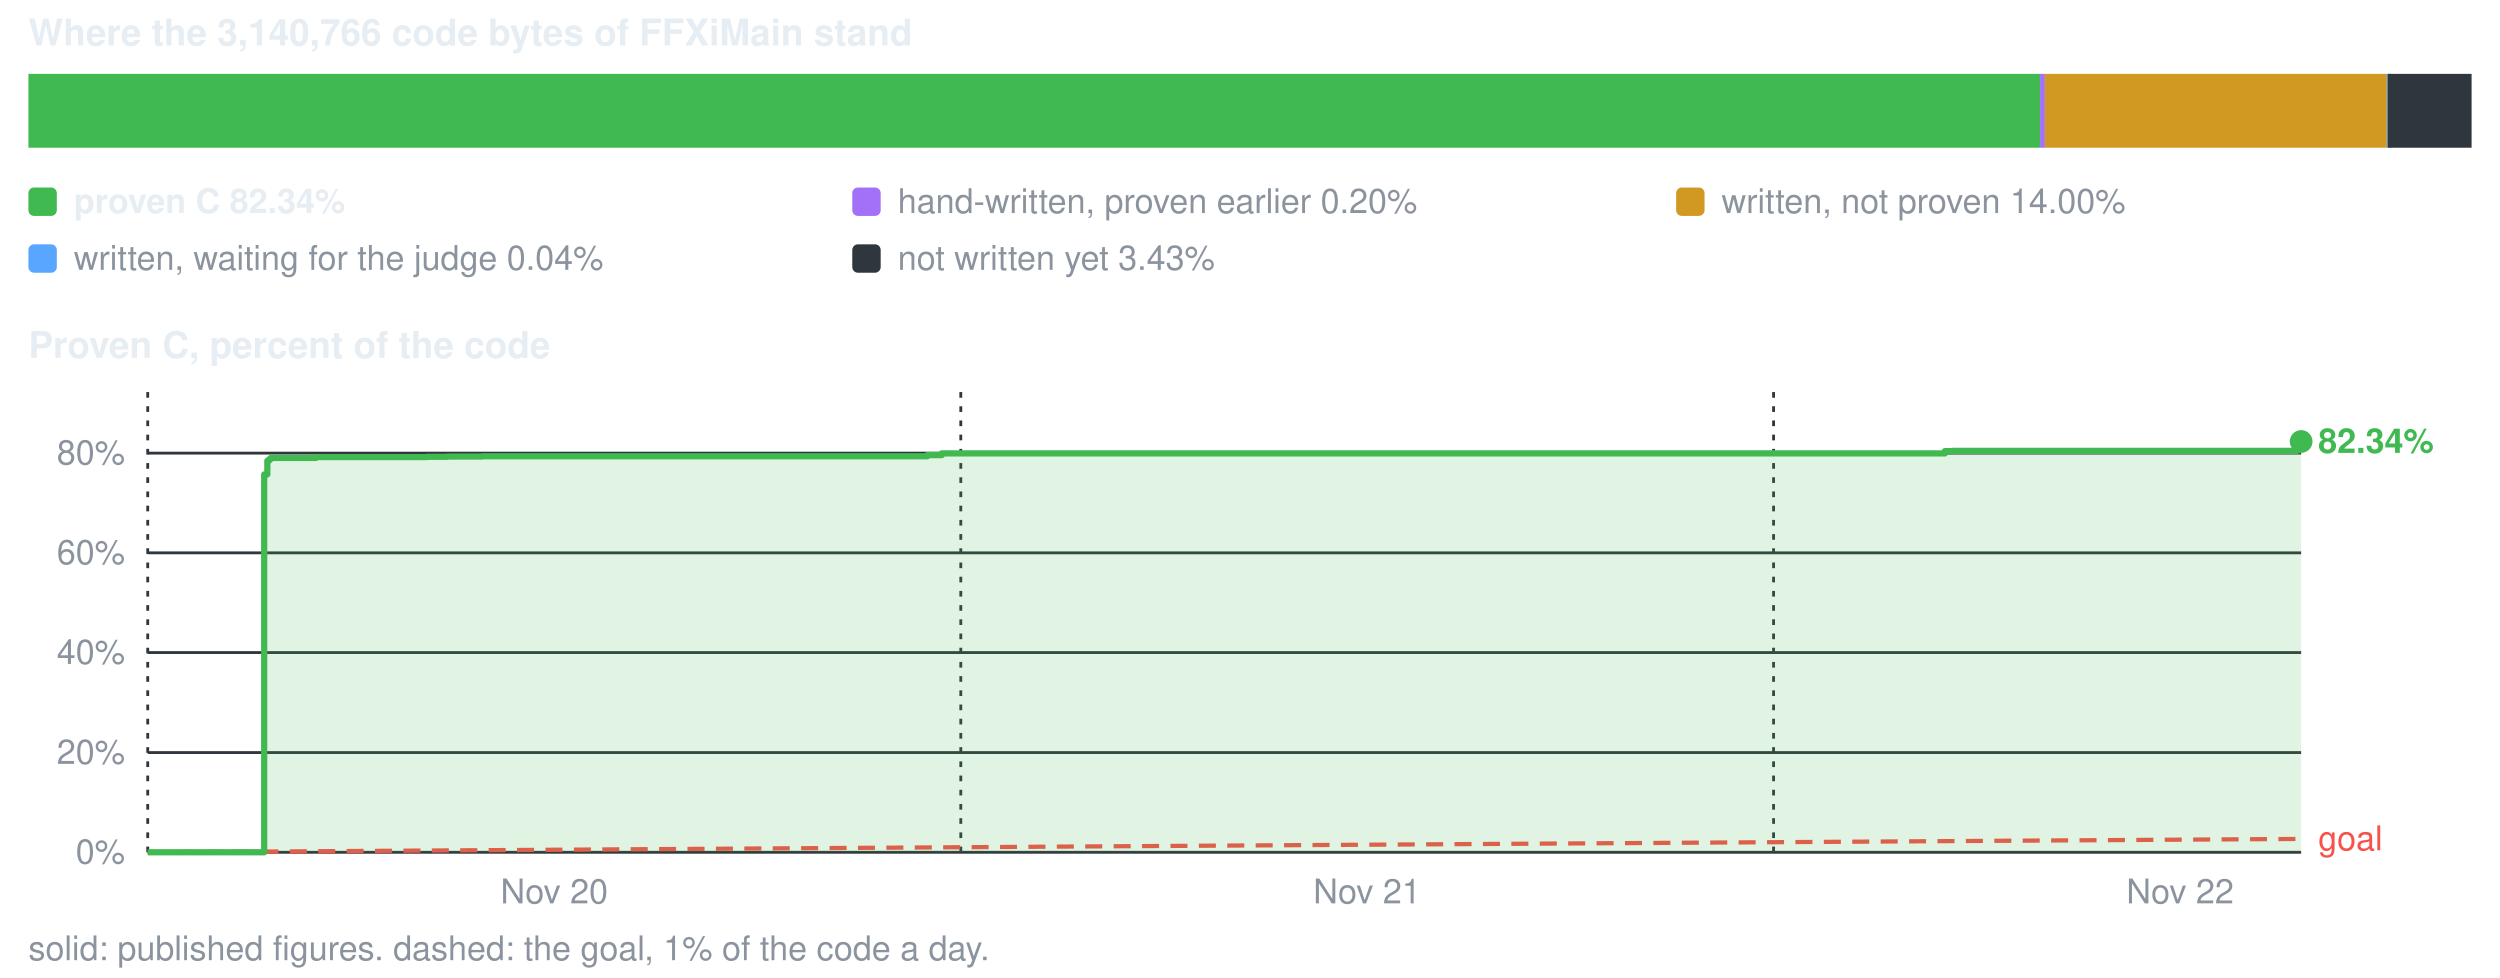
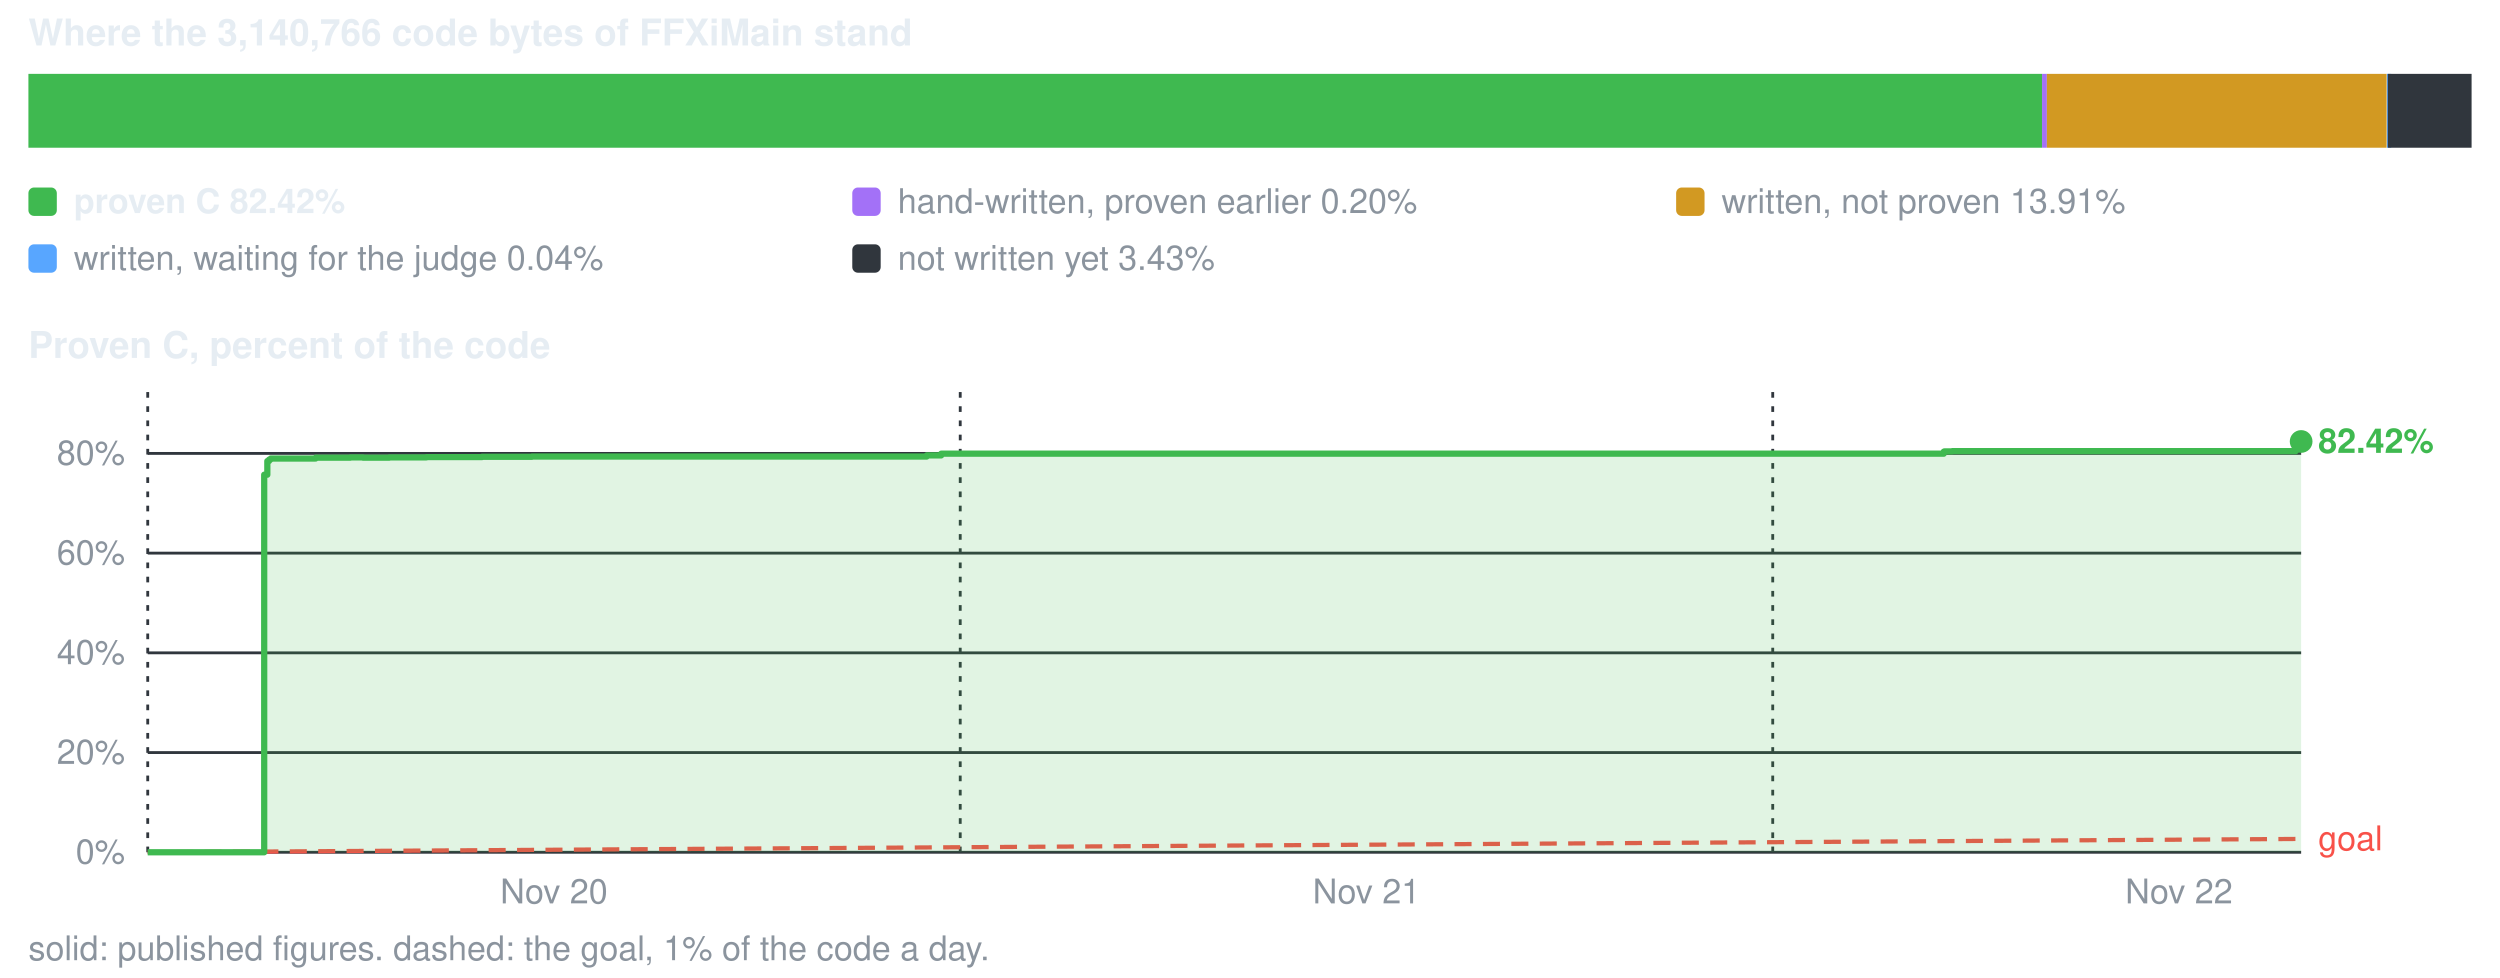
<svg xmlns="http://www.w3.org/2000/svg" viewBox="0 0 880 344" width="880" height="344" role="img" aria-label="conversion progress">
  <style>text{font-family:-apple-system,BlinkMacSystemFont,'Segoe UI',Helvetica,Arial,sans-serif;font-size:12px;fill:#8b949e}.s{fill:#e6edf3;font-weight:600}.b{font-size:13px}</style>
  <text x="10" y="16" class="s b">Where the 3,140,766 code bytes of FFXiMain stand</text>
-   <rect x="10.0" y="26" width="708.1" height="26" fill="#3fb950" />
-   <rect x="718.1" y="26" width="1.7" height="26" fill="#a371f7" />
-   <rect x="719.8" y="26" width="120.4" height="26" fill="#d29922" />
+   <rect x="10.0" y="26" width="708.8" height="26" fill="#3fb950" />
+   <rect x="718.8" y="26" width="1.7" height="26" fill="#a371f7" />
+   <rect x="720.5" y="26" width="119.6" height="26" fill="#d29922" />
  <rect x="840.2" y="26" width="1.5" height="26" fill="#58a6ff" />
  <rect x="840.5" y="26" width="29.5" height="26" fill="#30363d" />
  <rect x="10" y="66" width="10" height="10" rx="2" fill="#3fb950" />
-   <text x="26" y="75" class="s">proven C 82.34%</text>
+   <text x="26" y="75" class="s">proven C 82.42%</text>
  <rect x="300" y="66" width="10" height="10" rx="2" fill="#a371f7" />
  <text x="316" y="75">hand-written, proven earlier 0.20%</text>
  <rect x="590" y="66" width="10" height="10" rx="2" fill="#d29922" />
-   <text x="606" y="75">written, not proven 14.00%</text>
+   <text x="606" y="75">written, not proven 13.91%</text>
  <rect x="10" y="86" width="10" height="10" rx="2" fill="#58a6ff" />
  <text x="26" y="95">written, waiting for the judge 0.04%</text>
  <rect x="300" y="86" width="10" height="10" rx="2" fill="#30363d" />
  <text x="316" y="95">not written yet 3.43%</text>
  <text x="10" y="126" class="s b">Proven C, percent of the code</text>
  <line x1="52" y1="300.0" x2="810" y2="300.0" stroke="#30363d" stroke-width="1" />
  <text x="44" y="304.0" text-anchor="end">0%</text>
  <line x1="52" y1="264.9" x2="810" y2="264.9" stroke="#30363d" stroke-width="1" />
  <text x="44" y="268.9" text-anchor="end">20%</text>
-   <line x1="52" y1="229.7" x2="810" y2="229.7" stroke="#30363d" stroke-width="1" />
-   <text x="44" y="233.7" text-anchor="end">40%</text>
-   <line x1="52" y1="194.6" x2="810" y2="194.6" stroke="#30363d" stroke-width="1" />
-   <text x="44" y="198.6" text-anchor="end">60%</text>
-   <line x1="52" y1="159.5" x2="810" y2="159.5" stroke="#30363d" stroke-width="1" />
-   <text x="44" y="163.5" text-anchor="end">80%</text>
+   <line x1="52" y1="229.8" x2="810" y2="229.8" stroke="#30363d" stroke-width="1" />
+   <text x="44" y="233.8" text-anchor="end">40%</text>
+   <line x1="52" y1="194.7" x2="810" y2="194.7" stroke="#30363d" stroke-width="1" />
+   <text x="44" y="198.7" text-anchor="end">60%</text>
+   <line x1="52" y1="159.6" x2="810" y2="159.6" stroke="#30363d" stroke-width="1" />
+   <text x="44" y="163.6" text-anchor="end">80%</text>
  <line x1="52.0" y1="138" x2="52.0" y2="300" stroke="#30363d" stroke-width="1" stroke-dasharray="2 3" />
-   <text x="195.1" y="318" text-anchor="middle">Nov 20</text>
-   <line x1="338.2" y1="138" x2="338.2" y2="300" stroke="#30363d" stroke-width="1" stroke-dasharray="2 3" />
-   <text x="481.2" y="318" text-anchor="middle">Nov 21</text>
-   <line x1="624.3" y1="138" x2="624.3" y2="300" stroke="#30363d" stroke-width="1" stroke-dasharray="2 3" />
-   <text x="767.4" y="318" text-anchor="middle">Nov 22</text>
+   <text x="195.0" y="318" text-anchor="middle">Nov 20</text>
+   <line x1="338.0" y1="138" x2="338.0" y2="300" stroke="#30363d" stroke-width="1" stroke-dasharray="2 3" />
+   <text x="481.0" y="318" text-anchor="middle">Nov 21</text>
+   <line x1="624.0" y1="138" x2="624.0" y2="300" stroke="#30363d" stroke-width="1" stroke-dasharray="2 3" />
+   <text x="767.0" y="318" text-anchor="middle">Nov 22</text>
  <line x1="52.0" y1="300.0" x2="810.0" y2="295.3" stroke="#f85149" stroke-width="1.5" stroke-dasharray="6 4" />
  <text x="816.0" y="299.3" style="fill:#f85149">goal</text>
-   <path d="M52.0 300.0 H93.0 V167.0 H94.1 V162.2 H94.7 V161.7 H95.1 V161.6 H95.3 V161.2 H95.4 V161.2 H111.2 V160.9 H116.9 V160.9 H123.4 V160.9 H123.4 V160.9 H127.9 V160.9 H137.0 V160.9 H143.4 V160.9 H150.2 V160.8 H157.6 V160.7 H169.7 V160.6 H187.2 V160.6 H210.1 V160.6 H326.4 V160.2 H326.7 V160.2 H331.5 V159.6 H334.9 V159.6 H341.4 V159.6 H681.6 V159.6 H684.6 V158.8 H684.8 V158.8 H684.9 V158.8 H687.5 V158.7 H690.9 V158.7 H709.5 V158.7 H808.6 V156.2 H810.0 V155.4 V300.0 H52.0 Z" fill="#3fb950" fill-opacity="0.16" />
-   <path d="M52.0 300.0 H93.0 V167.0 H94.1 V162.2 H94.7 V161.7 H95.1 V161.6 H95.3 V161.2 H95.4 V161.2 H111.2 V160.9 H116.9 V160.9 H123.4 V160.9 H123.4 V160.9 H127.9 V160.9 H137.0 V160.9 H143.4 V160.9 H150.2 V160.8 H157.6 V160.7 H169.7 V160.6 H187.2 V160.6 H210.1 V160.6 H326.4 V160.2 H326.7 V160.2 H331.5 V159.6 H334.9 V159.6 H341.4 V159.6 H681.6 V159.6 H684.6 V158.8 H684.8 V158.8 H684.9 V158.8 H687.5 V158.7 H690.9 V158.7 H709.5 V158.7 H808.6 V156.2 H810.0 V155.4" fill="none" stroke="#3fb950" stroke-width="2.2" stroke-linejoin="round" />
+   <path d="M52.0 300.0 H93.0 V167.1 H94.1 V162.3 H94.7 V161.8 H95.0 V161.7 H95.3 V161.4 H95.3 V161.4 H111.1 V161.1 H116.8 V161.1 H123.3 V161.0 H123.4 V161.0 H127.8 V161.1 H137.0 V161.0 H143.4 V161.0 H150.1 V160.9 H157.5 V160.9 H169.6 V160.8 H187.2 V160.7 H210.0 V160.7 H326.2 V160.3 H326.5 V160.3 H331.3 V159.7 H334.7 V159.7 H341.2 V159.7 H681.3 V159.7 H684.2 V159.0 H684.4 V158.9 H684.5 V158.9 H687.2 V158.8 H690.5 V158.8 H709.1 V158.8 H808.1 V156.3 H809.6 V155.5 H810.0 V155.4 V300.0 H52.0 Z" fill="#3fb950" fill-opacity="0.16" />
+   <path d="M52.0 300.0 H93.0 V167.1 H94.1 V162.3 H94.7 V161.8 H95.0 V161.7 H95.3 V161.4 H95.3 V161.4 H111.1 V161.1 H116.8 V161.1 H123.3 V161.0 H123.4 V161.0 H127.8 V161.1 H137.0 V161.0 H143.4 V161.0 H150.1 V160.9 H157.5 V160.9 H169.6 V160.8 H187.2 V160.7 H210.0 V160.7 H326.2 V160.3 H326.5 V160.3 H331.3 V159.7 H334.7 V159.7 H341.2 V159.7 H681.3 V159.7 H684.2 V159.0 H684.4 V158.9 H684.5 V158.9 H687.2 V158.8 H690.5 V158.8 H709.1 V158.8 H808.1 V156.3 H809.6 V155.5 H810.0 V155.4" fill="none" stroke="#3fb950" stroke-width="2.2" stroke-linejoin="round" />
  <circle cx="810.0" cy="155.4" r="4" fill="#3fb950" />
-   <text x="816.0" y="159.4" class="s" style="fill:#3fb950">82.34%</text>
+   <text x="816.0" y="159.4" class="s" style="fill:#3fb950">82.42%</text>
  <text x="10" y="338">solid: published figures. dashed: the goal, 1% of the code a day.</text>
</svg>
